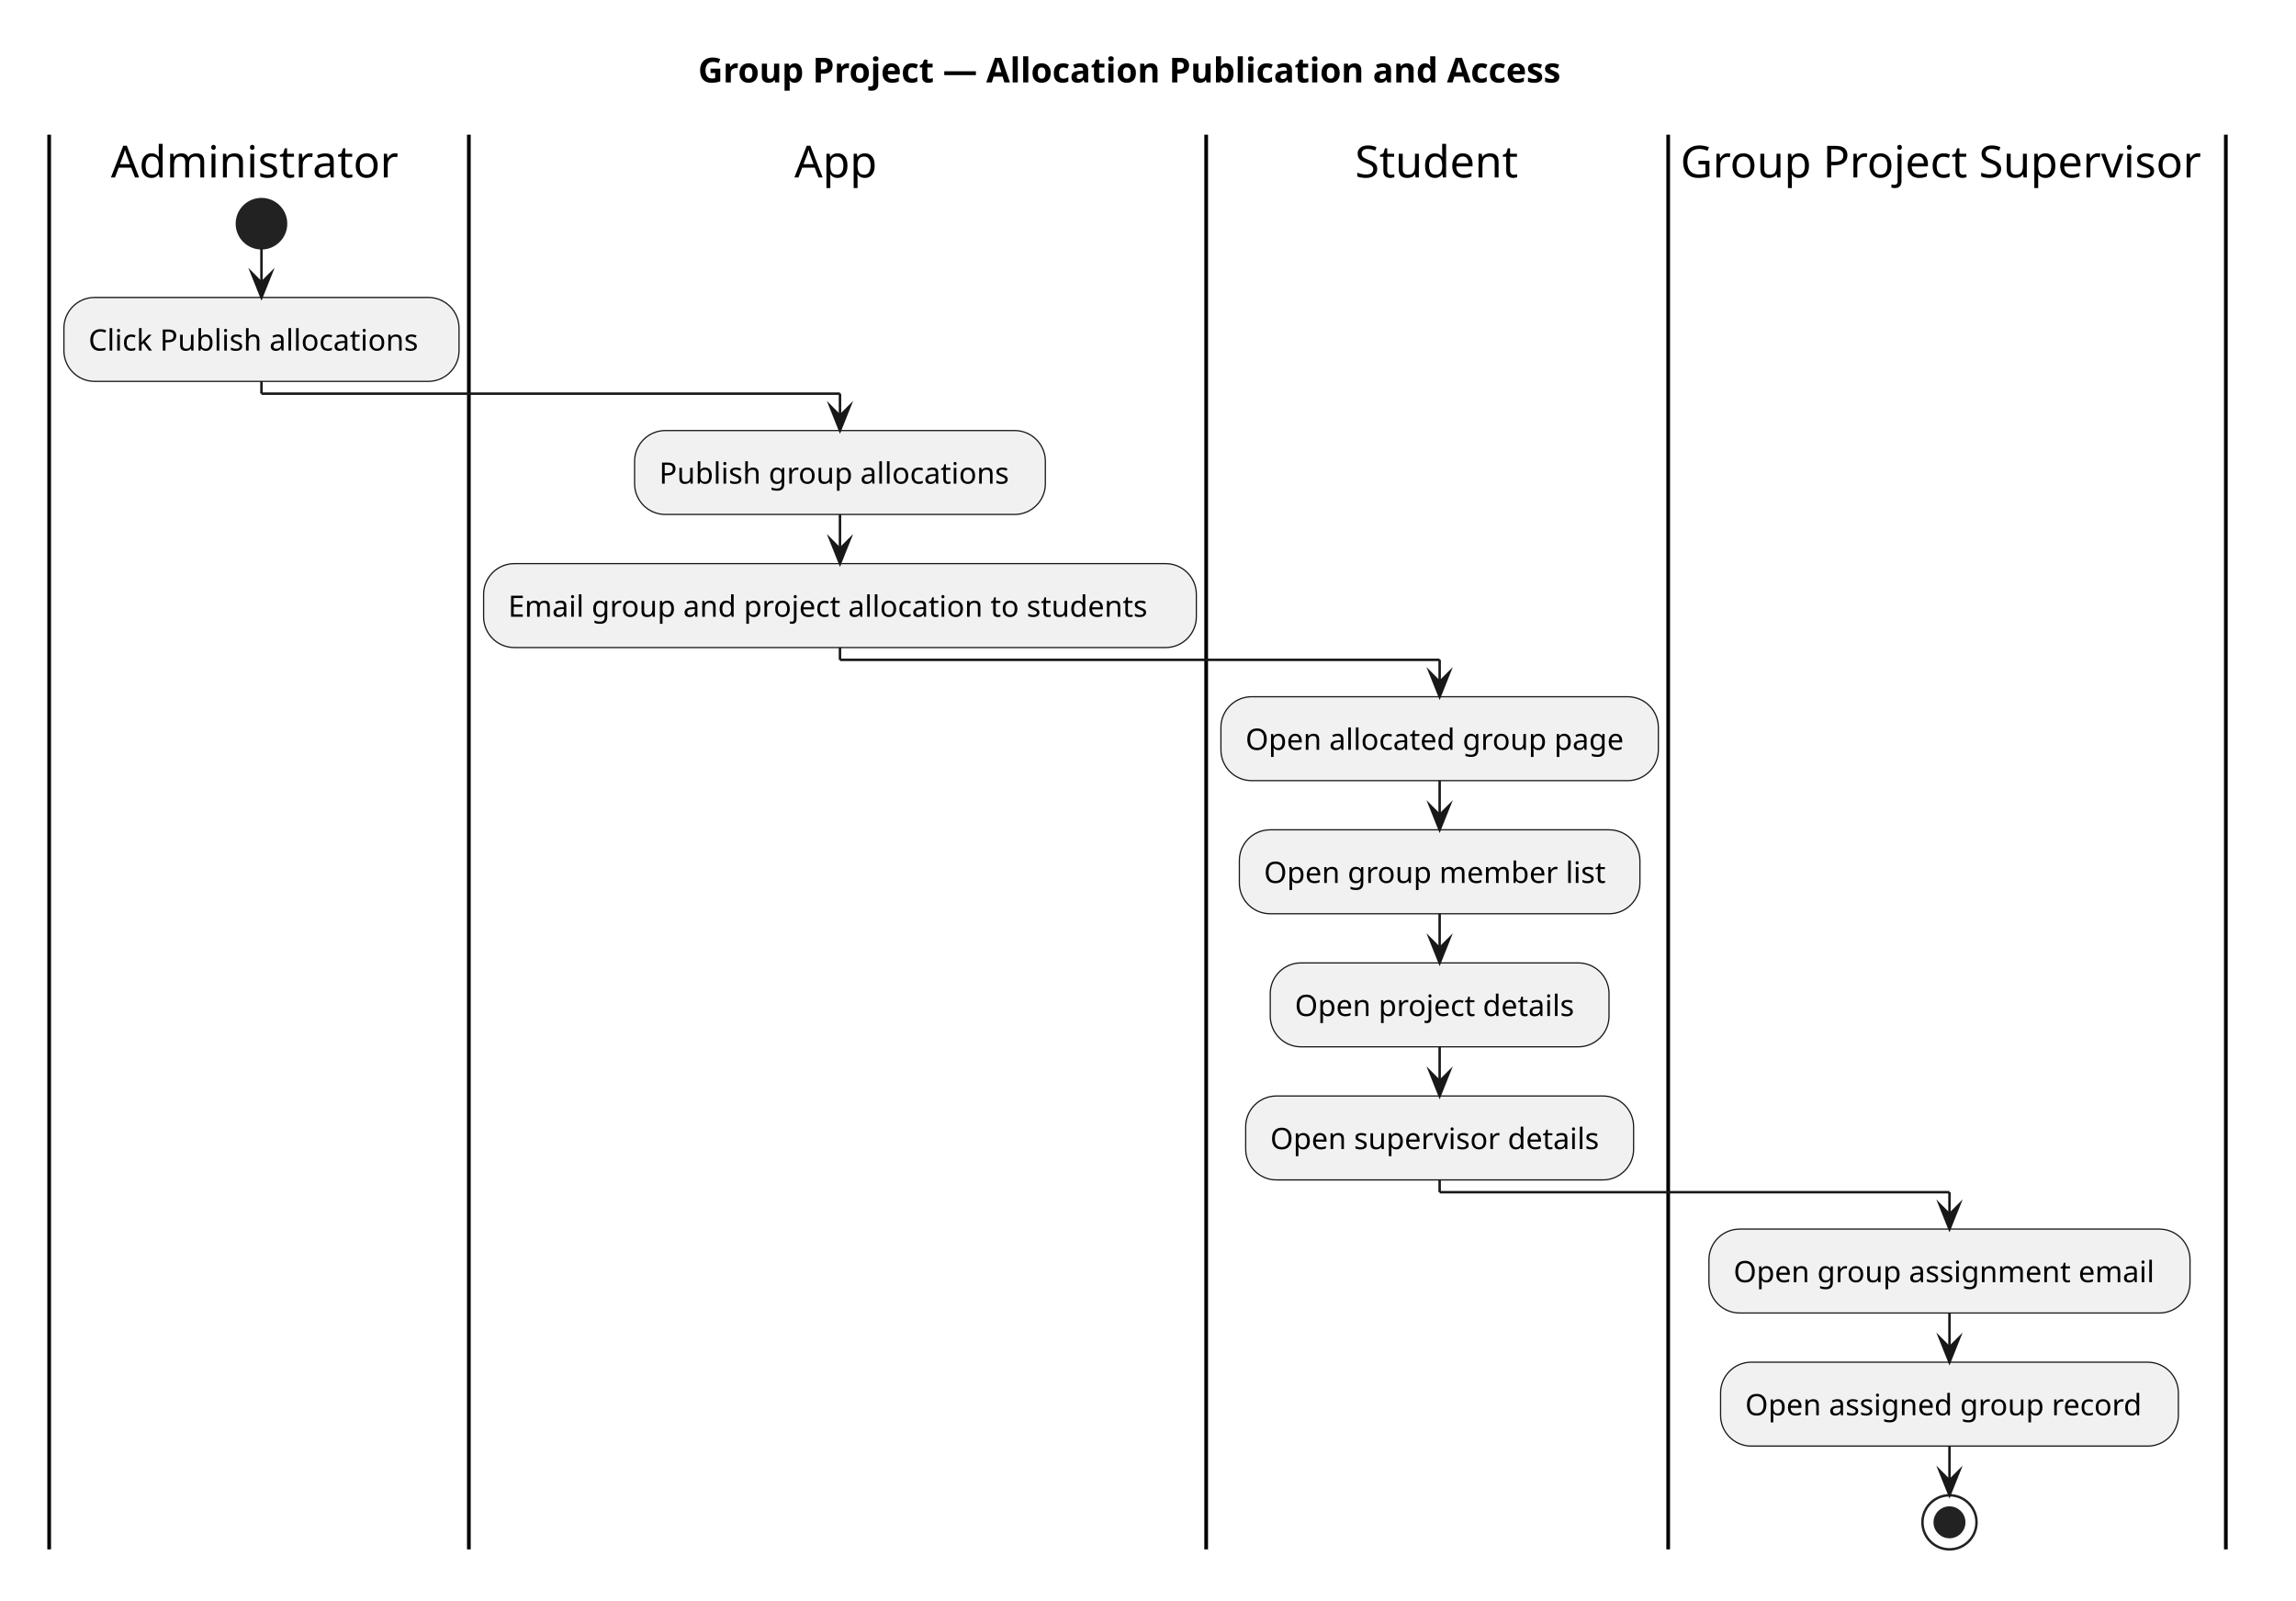
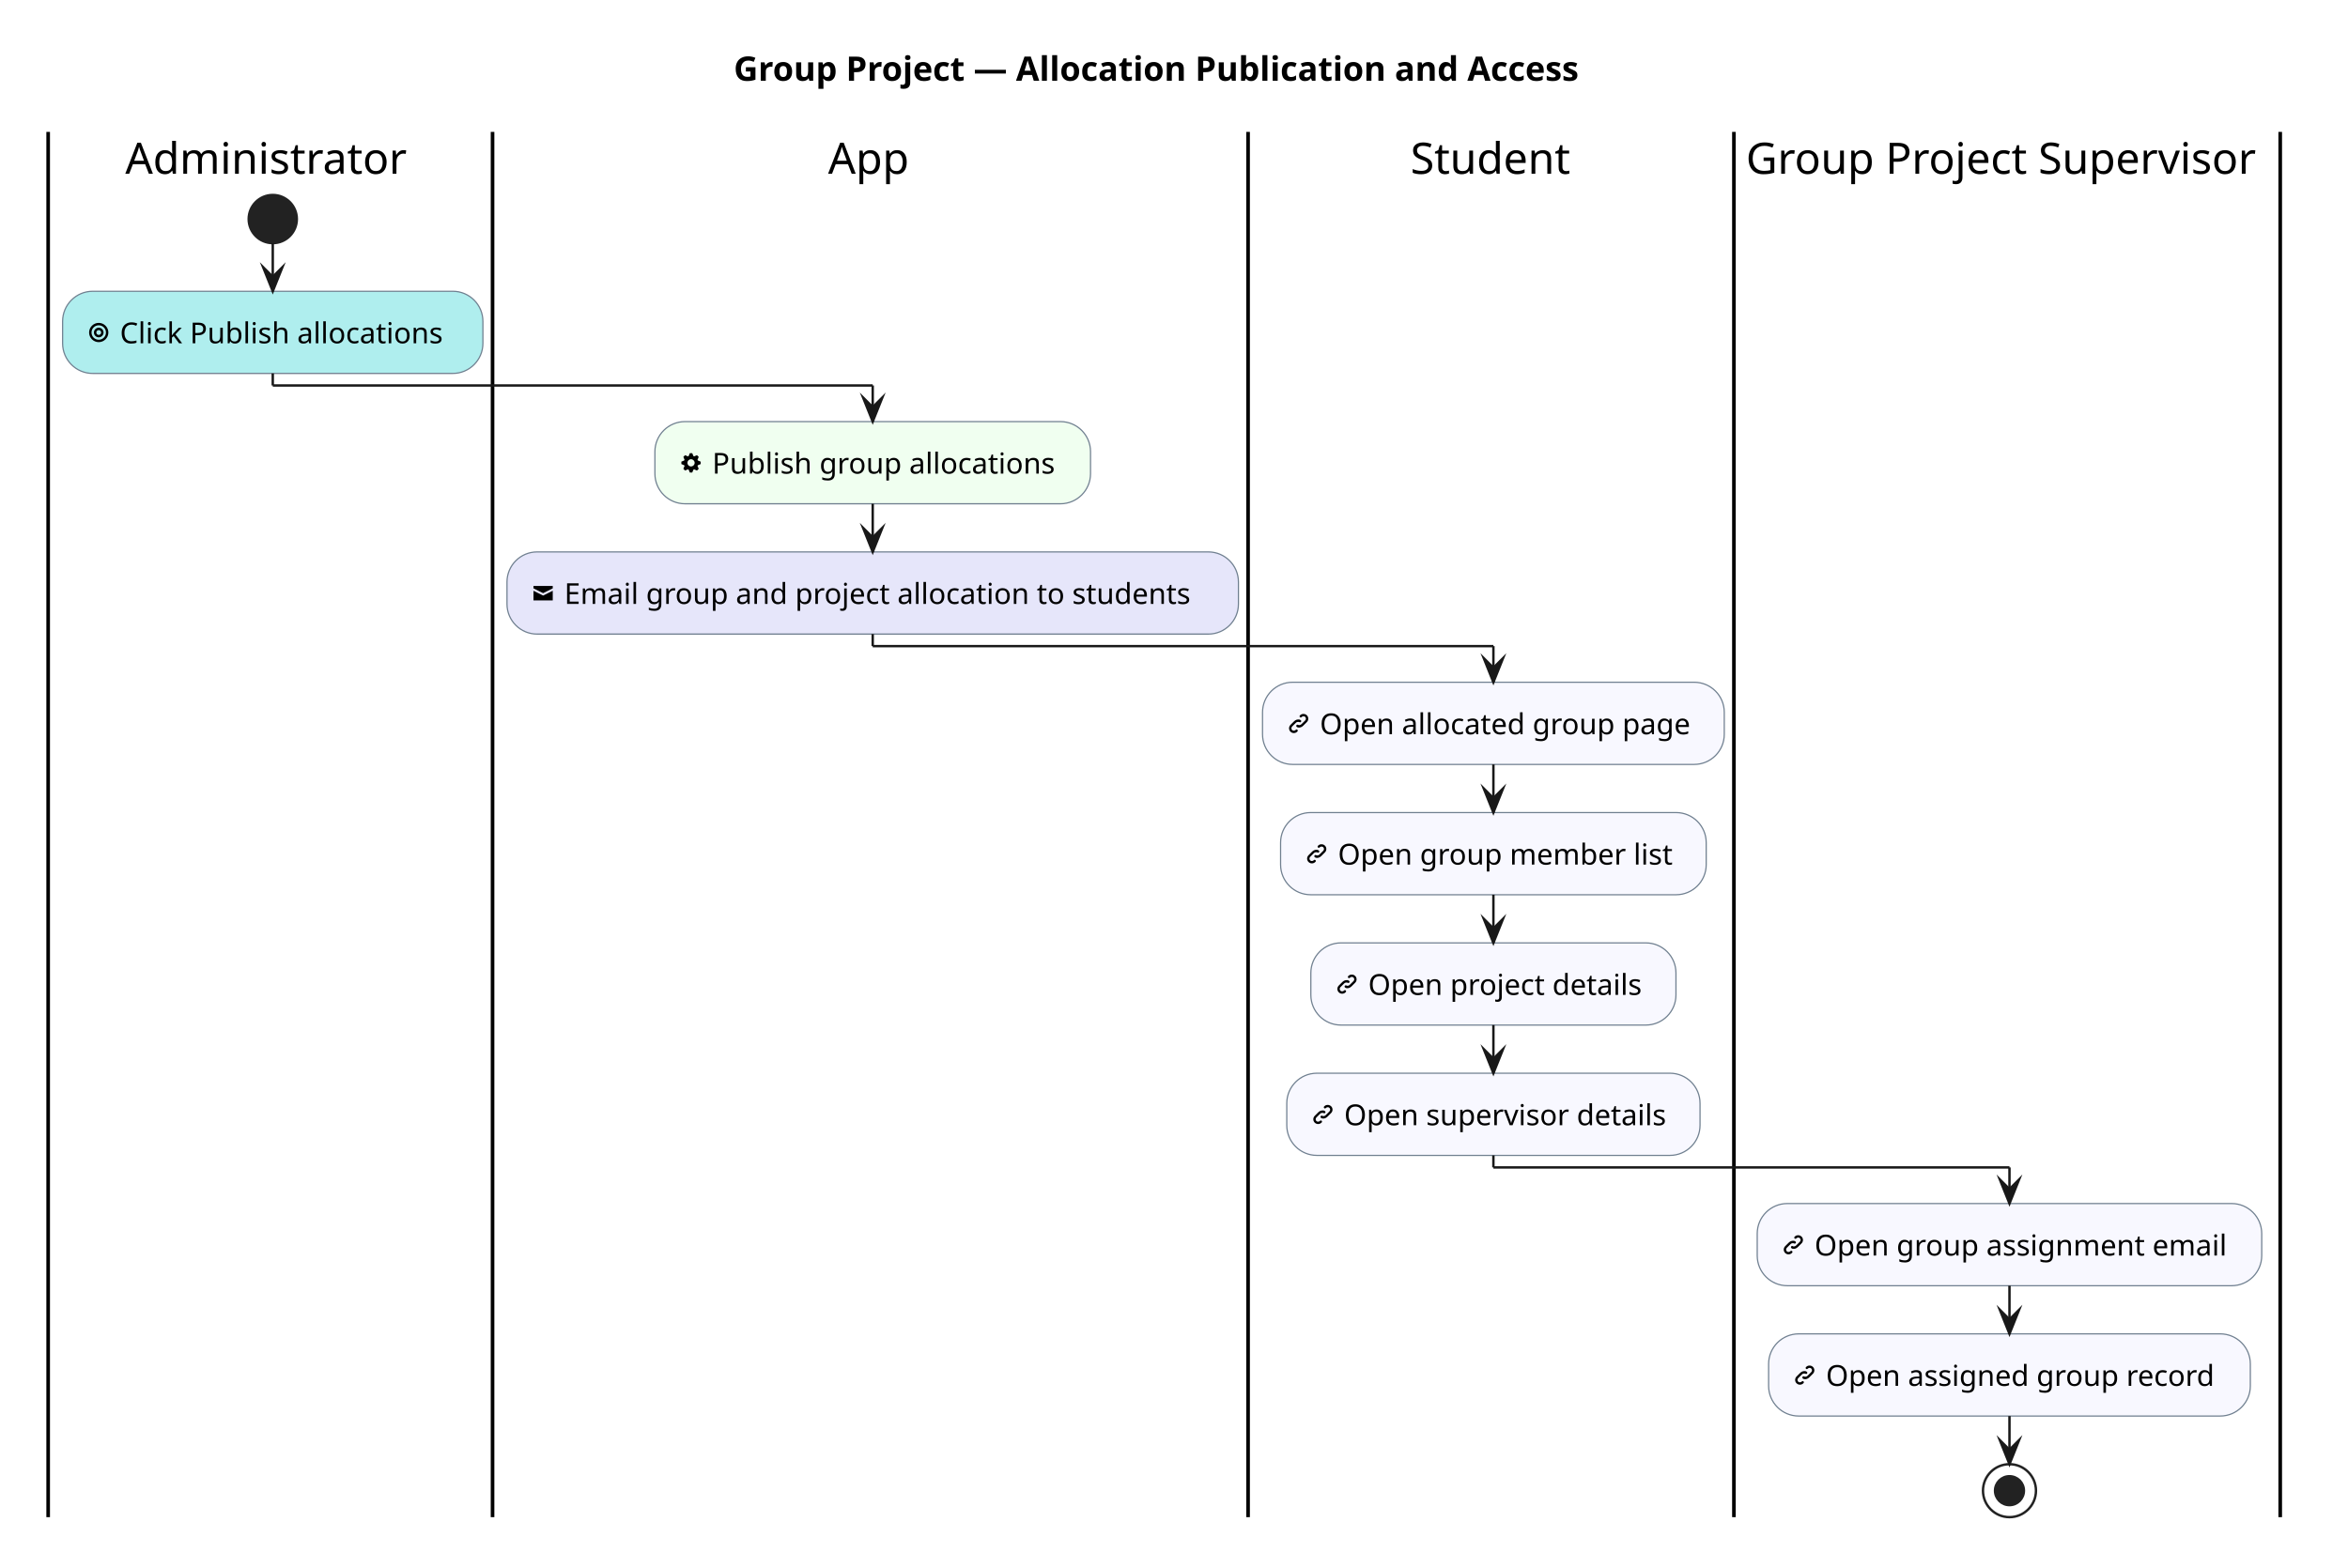
- <svg xmlns="http://www.w3.org/2000/svg" contentStyleType="text/css" data-diagram-type="ACTIVITY" height="651px" preserveAspectRatio="none" style="width:934px;height:651px;background:#FFFFFF;" version="1.1" viewBox="0 0 934 651" width="934px" zoomAndPan="magnify">
+ <svg xmlns="http://www.w3.org/2000/svg" contentStyleType="text/css" data-diagram-type="ACTIVITY" height="651px" preserveAspectRatio="none" style="width:975px;height:651px;background:#FFFFFF;" version="1.1" viewBox="0 0 975 651" width="975px" zoomAndPan="magnify">
  <defs />
  <g>
    <g class="title" data-source-line="2">
-       <text fill="#000000" font-family="sans-serif" font-size="14" font-weight="700" lengthAdjust="spacing" textLength="364.335" x="283.988" y="33.535">Group Project — Allocation Publication and Access</text>
+       <text fill="#000000" font-family="sans-serif" font-size="14" font-weight="700" lengthAdjust="spacing" textLength="364.335" x="304.684" y="33.535">Group Project — Allocation Publication and Access</text>
    </g>
-     <rect fill="none" height="21.199" style="stroke:none;stroke-width:1;" width="887.312" x="20" y="54.785" />
-     <ellipse cx="106.365" cy="90.984" fill="#222222" rx="10" ry="10" style="stroke:#222222;stroke-width:1;" />
-     <rect fill="#F1F1F1" height="34.133" rx="12.5" ry="12.5" style="stroke:#181818;stroke-width:0.5;" width="160.731" x="26" y="120.984" />
-     <text fill="#000000" font-family="sans-serif" font-size="12" lengthAdjust="spacing" textLength="140.731" x="36" y="142.586">Click Publish allocations</text>
+     <rect fill="none" height="21.199" style="stroke:none;stroke-width:1;" width="928.702" x="20" y="54.785" />
+     <ellipse cx="113.264" cy="90.984" fill="#222222" rx="10" ry="10" style="stroke:#222222;stroke-width:1;" />
+     <rect fill="#AFEEEE" height="34.133" rx="12.5" ry="12.5" style="stroke:#708090;stroke-width:0.5;" width="174.527" x="26" y="120.984" />
+     <path d="M41,134.117 C38.8,134.117 37,135.917 37,138.117 C37,140.317 38.8,142.117 41,142.117 C43.2,142.117 45,140.317 45,138.117 C45,135.917 43.2,134.117 41,134.117 M41,135.117 C42.66,135.117 44,136.457 44,138.117 C44,139.777 42.66,141.117 41,141.117 C39.34,141.117 38,139.777 38,138.117 C38,136.457 39.34,135.117 41,135.117 M41,136.117 C39.9,136.117 39,137.017 39,138.117 C39,139.217 39.9,140.117 41,140.117 C42.1,140.117 43,139.217 43,138.117 C43,137.017 42.1,136.117 41,136.117 M41,137.117 C41.56,137.117 42,137.557 42,138.117 C42,138.677 41.56,139.117 41,139.117 C40.44,139.117 40,138.677 40,138.117 C40,137.557 40.44,137.117 41,137.117" fill="#000000" />
+     <text fill="#000000" font-family="sans-serif" font-size="12" lengthAdjust="spacing" textLength="140.731" x="49.797" y="142.586">Click Publish allocations</text>
    <line style="stroke:#000000;stroke-width:1.5;" x1="20" x2="20" y1="54.785" y2="630.18" />
-     <rect fill="#F1F1F1" height="34.133" rx="12.5" ry="12.5" style="stroke:#181818;stroke-width:0.5;" width="167.094" x="258.151" y="175.117" />
-     <text fill="#000000" font-family="sans-serif" font-size="12" lengthAdjust="spacing" textLength="147.094" x="268.151" y="196.719">Publish group allocations</text>
-     <rect fill="#F1F1F1" height="34.133" rx="12.5" ry="12.5" style="stroke:#181818;stroke-width:0.5;" width="289.935" x="196.731" y="229.25" />
-     <text fill="#000000" font-family="sans-serif" font-size="12" lengthAdjust="spacing" textLength="269.935" x="206.731" y="250.852">Email group and project allocation to students</text>
-     <line style="stroke:#000000;stroke-width:1.5;" x1="190.731" x2="190.731" y1="54.785" y2="630.18" />
-     <rect fill="#F1F1F1" height="34.133" rx="12.5" ry="12.5" style="stroke:#181818;stroke-width:0.5;" width="177.945" x="496.666" y="283.383" />
-     <text fill="#000000" font-family="sans-serif" font-size="12" lengthAdjust="spacing" textLength="157.945" x="506.666" y="304.984">Open allocated group page</text>
-     <rect fill="#F1F1F1" height="34.133" rx="12.5" ry="12.5" style="stroke:#181818;stroke-width:0.5;" width="162.945" x="504.166" y="337.516" />
-     <text fill="#000000" font-family="sans-serif" font-size="12" lengthAdjust="spacing" textLength="142.945" x="514.166" y="359.117">Open group member list</text>
-     <rect fill="#F1F1F1" height="34.133" rx="12.5" ry="12.5" style="stroke:#181818;stroke-width:0.5;" width="137.815" x="516.731" y="391.648" />
-     <text fill="#000000" font-family="sans-serif" font-size="12" lengthAdjust="spacing" textLength="117.814" x="526.731" y="413.25">Open project details</text>
-     <rect fill="#F1F1F1" height="34.133" rx="12.5" ry="12.5" style="stroke:#181818;stroke-width:0.5;" width="157.801" x="506.738" y="445.781" />
-     <text fill="#000000" font-family="sans-serif" font-size="12" lengthAdjust="spacing" textLength="137.801" x="516.738" y="467.383">Open supervisor details</text>
-     <line style="stroke:#000000;stroke-width:1.5;" x1="490.666" x2="490.666" y1="54.785" y2="630.18" />
-     <rect fill="#F1F1F1" height="34.133" rx="12.5" ry="12.5" style="stroke:#181818;stroke-width:0.5;" width="195.699" x="695.188" y="499.914" />
-     <text fill="#000000" font-family="sans-serif" font-size="12" lengthAdjust="spacing" textLength="175.699" x="705.188" y="521.516">Open group assignment email</text>
-     <rect fill="#F1F1F1" height="34.133" rx="12.5" ry="12.5" style="stroke:#181818;stroke-width:0.5;" width="186.236" x="699.919" y="554.047" />
-     <text fill="#000000" font-family="sans-serif" font-size="12" lengthAdjust="spacing" textLength="166.236" x="709.919" y="575.648">Open assigned group record</text>
-     <ellipse cx="793.038" cy="619.18" fill="none" rx="11" ry="11" style="stroke:#222222;stroke-width:1;" />
-     <ellipse cx="793.038" cy="619.18" fill="#222222" rx="6" ry="6" style="stroke:#222222;stroke-width:1;" />
-     <line style="stroke:#000000;stroke-width:1.5;" x1="678.611" x2="678.611" y1="54.785" y2="630.18" />
-     <line style="stroke:#000000;stroke-width:1.5;" x1="905.464" x2="905.464" y1="54.785" y2="630.18" />
-     <line style="stroke:#181818;stroke-width:1;" x1="106.365" x2="106.365" y1="100.984" y2="120.984" />
-     <polygon fill="#181818" points="102.365,110.984,106.365,120.984,110.365,110.984,106.365,114.984" style="stroke:#181818;stroke-width:1;stroke-linejoin:miter;stroke-miterlimit:10;" />
-     <line style="stroke:#181818;stroke-width:1;" x1="341.698" x2="341.698" y1="209.25" y2="229.25" />
-     <polygon fill="#181818" points="337.698,219.25,341.698,229.25,345.698,219.25,341.698,223.25" style="stroke:#181818;stroke-width:1;stroke-linejoin:miter;stroke-miterlimit:10;" />
-     <line style="stroke:#181818;stroke-width:1;" x1="585.639" x2="585.639" y1="317.516" y2="337.516" />
-     <polygon fill="#181818" points="581.639,327.516,585.639,337.516,589.639,327.516,585.639,331.516" style="stroke:#181818;stroke-width:1;stroke-linejoin:miter;stroke-miterlimit:10;" />
-     <line style="stroke:#181818;stroke-width:1;" x1="585.639" x2="585.639" y1="371.648" y2="391.648" />
-     <polygon fill="#181818" points="581.639,381.648,585.639,391.648,589.639,381.648,585.639,385.648" style="stroke:#181818;stroke-width:1;stroke-linejoin:miter;stroke-miterlimit:10;" />
-     <line style="stroke:#181818;stroke-width:1;" x1="585.639" x2="585.639" y1="425.781" y2="445.781" />
-     <polygon fill="#181818" points="581.639,435.781,585.639,445.781,589.639,435.781,585.639,439.781" style="stroke:#181818;stroke-width:1;stroke-linejoin:miter;stroke-miterlimit:10;" />
-     <line style="stroke:#181818;stroke-width:1;" x1="793.038" x2="793.038" y1="534.047" y2="554.047" />
-     <polygon fill="#181818" points="789.038,544.047,793.038,554.047,797.038,544.047,793.038,548.047" style="stroke:#181818;stroke-width:1;stroke-linejoin:miter;stroke-miterlimit:10;" />
-     <line style="stroke:#181818;stroke-width:1;" x1="793.038" x2="793.038" y1="588.18" y2="608.18" />
-     <polygon fill="#181818" points="789.038,598.18,793.038,608.18,797.038,598.18,793.038,602.18" style="stroke:#181818;stroke-width:1;stroke-linejoin:miter;stroke-miterlimit:10;" />
-     <line style="stroke:#181818;stroke-width:1;" x1="106.365" x2="106.365" y1="155.117" y2="160.117" />
-     <line style="stroke:#181818;stroke-width:1;" x1="106.365" x2="341.698" y1="160.117" y2="160.117" />
-     <line style="stroke:#181818;stroke-width:1;" x1="341.698" x2="341.698" y1="160.117" y2="175.117" />
-     <polygon fill="#181818" points="337.698,165.117,341.698,175.117,345.698,165.117,341.698,169.117" style="stroke:#181818;stroke-width:1;stroke-linejoin:miter;stroke-miterlimit:10;" />
-     <line style="stroke:#181818;stroke-width:1;" x1="341.698" x2="341.698" y1="263.383" y2="268.383" />
-     <line style="stroke:#181818;stroke-width:1;" x1="341.698" x2="585.639" y1="268.383" y2="268.383" />
-     <line style="stroke:#181818;stroke-width:1;" x1="585.639" x2="585.639" y1="268.383" y2="283.383" />
-     <polygon fill="#181818" points="581.639,273.383,585.639,283.383,589.639,273.383,585.639,277.383" style="stroke:#181818;stroke-width:1;stroke-linejoin:miter;stroke-miterlimit:10;" />
-     <line style="stroke:#181818;stroke-width:1;" x1="585.639" x2="585.639" y1="479.914" y2="484.914" />
-     <line style="stroke:#181818;stroke-width:1;" x1="585.639" x2="793.038" y1="484.914" y2="484.914" />
-     <line style="stroke:#181818;stroke-width:1;" x1="793.038" x2="793.038" y1="484.914" y2="499.914" />
-     <polygon fill="#181818" points="789.038,489.914,793.038,499.914,797.038,489.914,793.038,493.914" style="stroke:#181818;stroke-width:1;stroke-linejoin:miter;stroke-miterlimit:10;" />
-     <text fill="#000000" font-family="sans-serif" font-size="18" lengthAdjust="spacing" textLength="120.498" x="45.116" y="72.188">Administrator</text>
-     <text fill="#000000" font-family="sans-serif" font-size="18" lengthAdjust="spacing" textLength="35.077" x="323.16" y="72.188">App</text>
-     <text fill="#000000" font-family="sans-serif" font-size="18" lengthAdjust="spacing" textLength="66.858" x="551.21" y="72.188">Student</text>
-     <text fill="#000000" font-family="sans-serif" font-size="18" lengthAdjust="spacing" textLength="216.852" x="683.611" y="72.188">Group Project Supervisor</text>
+     <rect fill="#F0FFF0" height="34.133" rx="12.5" ry="12.5" style="stroke:#708090;stroke-width:0.5;" width="180.891" x="271.948" y="175.117" />
+     <path d="M286.448,188.25 L285.948,189.44 C285.848,189.47 285.758,189.52 285.668,189.57 L284.478,189.07 L283.758,189.79 L284.258,190.98 C284.208,191.08 284.168,191.16 284.128,191.26 L282.938,191.76 L282.938,192.76 L284.128,193.26 C284.168,193.36 284.208,193.44 284.258,193.54 L283.758,194.73 L284.478,195.45 L285.668,194.95 C285.758,194.99 285.848,195.04 285.948,195.08 L286.448,196.27 L287.448,196.27 L287.948,195.08 C288.038,195.04 288.138,195 288.228,194.95 L289.418,195.45 L290.138,194.73 L289.638,193.54 C289.678,193.45 289.728,193.35 289.768,193.26 L290.958,192.76 L290.958,191.76 L289.768,191.26 C289.738,191.17 289.688,191.07 289.638,190.98 L290.138,189.79 L289.418,189.07 L288.228,189.57 C288.138,189.53 288.038,189.48 287.948,189.44 L287.448,188.25 L286.448,188.25 M286.948,190.75 C287.778,190.75 288.448,191.42 288.448,192.25 C288.448,193.08 287.778,193.75 286.948,193.75 C286.118,193.75 285.448,193.08 285.448,192.25 C285.448,191.42 286.118,190.75 286.948,190.75" fill="#000000" />
+     <text fill="#000000" font-family="sans-serif" font-size="12" lengthAdjust="spacing" textLength="147.094" x="295.745" y="196.719">Publish group allocations</text>
+     <rect fill="#E6E6FA" height="34.133" rx="12.5" ry="12.5" style="stroke:#708090;stroke-width:0.5;" width="303.732" x="210.527" y="229.25" />
+     <path d="M221.527,243.383 L221.527,244.383 L225.527,246.383 L229.527,244.383 L229.527,243.383 L221.527,243.383 M221.527,245.383 L221.527,249.383 L229.527,249.383 L229.527,245.383 L225.527,247.383 L221.527,245.383" fill="#000000" />
+     <text fill="#000000" font-family="sans-serif" font-size="12" lengthAdjust="spacing" textLength="269.935" x="234.324" y="250.852">Email group and project allocation to students</text>
+     <line style="stroke:#000000;stroke-width:1.5;" x1="204.527" x2="204.527" y1="54.785" y2="630.18" />
+     <rect fill="#F8F8FF" height="34.133" rx="12.5" ry="12.5" style="stroke:#708090;stroke-width:0.5;" width="191.742" x="524.26" y="283.383" />
+     <path d="M541.14,296.546 C540.96,296.556 540.78,296.576 540.61,296.636 C540.34,296.736 540.08,296.886 539.86,297.106 A0.5,0.5 0 1 0 540.55,297.796 C540.66,297.686 540.79,297.626 540.93,297.576 C541.28,297.456 541.71,297.506 541.99,297.796 C542.38,298.186 542.38,298.836 541.99,299.236 L540.49,300.736 C540.05,301.176 539.69,301.216 539.43,301.206 C539.17,301.196 539.02,301.076 539.02,301.076 A0.5,0.5 0 1 0 538.52,301.956 C538.86,302.176 538.86,302.176 539.36,302.206 C539.86,302.236 540.56,302.046 541.17,301.426 L542.67,299.926 C543.45,299.146 543.45,297.886 542.67,297.116 C542.39,296.836 542.06,296.666 541.7,296.586 C541.52,296.546 541.32,296.546 541.14,296.556 M539.14,298.856 C538.64,298.836 537.95,299.006 537.36,299.606 L535.86,301.106 C535.08,301.886 535.08,303.146 535.86,303.916 C536.42,304.476 537.22,304.636 537.92,304.386 C538.19,304.286 538.45,304.136 538.67,303.916 A0.5,0.5 0 1 0 537.98,303.226 C537.87,303.336 537.74,303.396 537.6,303.446 C537.25,303.566 536.82,303.516 536.54,303.226 C536.15,302.836 536.15,302.186 536.54,301.786 L538.04,300.286 C538.44,299.886 538.79,299.836 539.07,299.846 C539.35,299.856 539.54,299.936 539.54,299.936 A0.5,0.5 0 1 0 539.98,299.056 C539.64,298.856 539.64,298.856 539.14,298.836" fill="#000000" />
+     <text fill="#000000" font-family="sans-serif" font-size="12" lengthAdjust="spacing" textLength="157.945" x="548.057" y="304.984">Open allocated group page</text>
+     <rect fill="#F8F8FF" height="34.133" rx="12.5" ry="12.5" style="stroke:#708090;stroke-width:0.5;" width="176.742" x="531.76" y="337.516" />
+     <path d="M548.64,350.678 C548.46,350.688 548.28,350.708 548.11,350.768 C547.84,350.868 547.58,351.018 547.36,351.238 A0.5,0.5 0 1 0 548.05,351.928 C548.16,351.818 548.29,351.758 548.43,351.708 C548.78,351.588 549.21,351.638 549.49,351.928 C549.88,352.318 549.88,352.968 549.49,353.368 L547.99,354.868 C547.55,355.308 547.19,355.348 546.93,355.338 C546.67,355.328 546.52,355.208 546.52,355.208 A0.5,0.5 0 1 0 546.02,356.088 C546.36,356.308 546.36,356.308 546.86,356.338 C547.36,356.368 548.06,356.178 548.67,355.558 L550.17,354.058 C550.95,353.278 550.95,352.018 550.17,351.248 C549.89,350.968 549.56,350.798 549.2,350.718 C549.02,350.678 548.82,350.678 548.64,350.688 M546.64,352.988 C546.14,352.968 545.45,353.138 544.86,353.738 L543.36,355.238 C542.58,356.018 542.58,357.278 543.36,358.048 C543.92,358.608 544.72,358.768 545.42,358.518 C545.69,358.418 545.95,358.268 546.17,358.048 A0.5,0.5 0 1 0 545.48,357.358 C545.37,357.468 545.24,357.528 545.1,357.578 C544.75,357.698 544.32,357.648 544.04,357.358 C543.65,356.968 543.65,356.318 544.04,355.918 L545.54,354.418 C545.94,354.018 546.29,353.968 546.57,353.978 C546.85,353.988 547.04,354.068 547.04,354.068 A0.5,0.5 0 1 0 547.48,353.188 C547.14,352.988 547.14,352.988 546.64,352.968" fill="#000000" />
+     <text fill="#000000" font-family="sans-serif" font-size="12" lengthAdjust="spacing" textLength="142.945" x="555.557" y="359.117">Open group member list</text>
+     <rect fill="#F8F8FF" height="34.133" rx="12.5" ry="12.5" style="stroke:#708090;stroke-width:0.5;" width="151.611" x="544.325" y="391.648" />
+     <path d="M561.205,404.811 C561.025,404.821 560.845,404.841 560.675,404.901 C560.405,405.001 560.145,405.151 559.925,405.371 A0.5,0.5 0 1 0 560.615,406.061 C560.725,405.951 560.855,405.891 560.995,405.841 C561.345,405.721 561.775,405.771 562.055,406.061 C562.445,406.451 562.445,407.101 562.055,407.501 L560.555,409.001 C560.115,409.441 559.755,409.481 559.495,409.471 C559.235,409.461 559.085,409.341 559.085,409.341 A0.5,0.5 0 1 0 558.585,410.221 C558.925,410.441 558.925,410.441 559.425,410.471 C559.925,410.501 560.625,410.311 561.235,409.691 L562.735,408.191 C563.515,407.411 563.515,406.151 562.735,405.381 C562.455,405.101 562.125,404.931 561.765,404.851 C561.585,404.811 561.385,404.811 561.205,404.821 M559.205,407.121 C558.705,407.101 558.015,407.271 557.425,407.871 L555.925,409.371 C555.145,410.151 555.145,411.411 555.925,412.181 C556.485,412.741 557.285,412.901 557.985,412.651 C558.255,412.551 558.515,412.401 558.735,412.181 A0.5,0.5 0 1 0 558.045,411.491 C557.935,411.601 557.805,411.661 557.665,411.711 C557.315,411.831 556.885,411.781 556.605,411.491 C556.215,411.101 556.215,410.451 556.605,410.051 L558.105,408.551 C558.505,408.151 558.855,408.101 559.135,408.111 C559.415,408.121 559.605,408.201 559.605,408.201 A0.5,0.5 0 1 0 560.045,407.321 C559.705,407.121 559.705,407.121 559.205,407.101" fill="#000000" />
+     <text fill="#000000" font-family="sans-serif" font-size="12" lengthAdjust="spacing" textLength="117.814" x="568.122" y="413.25">Open project details</text>
+     <rect fill="#F8F8FF" height="34.133" rx="12.5" ry="12.5" style="stroke:#708090;stroke-width:0.5;" width="171.598" x="534.332" y="445.781" />
+     <path d="M551.212,458.944 C551.032,458.954 550.852,458.974 550.682,459.034 C550.412,459.134 550.152,459.284 549.932,459.504 A0.5,0.5 0 1 0 550.622,460.194 C550.732,460.084 550.862,460.024 551.002,459.974 C551.352,459.854 551.782,459.904 552.062,460.194 C552.452,460.584 552.452,461.234 552.062,461.634 L550.562,463.134 C550.122,463.574 549.762,463.614 549.502,463.604 C549.242,463.594 549.092,463.474 549.092,463.474 A0.5,0.5 0 1 0 548.592,464.354 C548.932,464.574 548.932,464.574 549.432,464.604 C549.932,464.634 550.632,464.444 551.242,463.824 L552.742,462.324 C553.522,461.544 553.522,460.284 552.742,459.514 C552.462,459.234 552.132,459.064 551.772,458.984 C551.592,458.944 551.392,458.944 551.212,458.954 M549.212,461.254 C548.712,461.234 548.022,461.404 547.432,462.004 L545.932,463.504 C545.152,464.284 545.152,465.544 545.932,466.314 C546.492,466.874 547.292,467.034 547.992,466.784 C548.262,466.684 548.522,466.534 548.742,466.314 A0.5,0.5 0 1 0 548.052,465.624 C547.942,465.734 547.812,465.794 547.672,465.844 C547.322,465.964 546.892,465.914 546.612,465.624 C546.222,465.234 546.222,464.584 546.612,464.184 L548.112,462.684 C548.512,462.284 548.862,462.234 549.142,462.244 C549.422,462.254 549.612,462.334 549.612,462.334 A0.5,0.5 0 1 0 550.052,461.454 C549.712,461.254 549.712,461.254 549.212,461.234" fill="#000000" />
+     <text fill="#000000" font-family="sans-serif" font-size="12" lengthAdjust="spacing" textLength="137.801" x="558.129" y="467.383">Open supervisor details</text>
+     <line style="stroke:#000000;stroke-width:1.5;" x1="518.26" x2="518.26" y1="54.785" y2="630.18" />
+     <rect fill="#F8F8FF" height="34.133" rx="12.5" ry="12.5" style="stroke:#708090;stroke-width:0.5;" width="209.496" x="729.68" y="499.914" />
+     <path d="M746.56,513.077 C746.38,513.087 746.2,513.107 746.03,513.167 C745.76,513.267 745.5,513.417 745.28,513.637 A0.5,0.5 0 1 0 745.97,514.327 C746.08,514.217 746.21,514.157 746.35,514.107 C746.7,513.987 747.13,514.037 747.41,514.327 C747.8,514.717 747.8,515.367 747.41,515.767 L745.91,517.267 C745.47,517.707 745.11,517.747 744.85,517.737 C744.59,517.727 744.44,517.607 744.44,517.607 A0.5,0.5 0 1 0 743.94,518.487 C744.28,518.707 744.28,518.707 744.78,518.737 C745.28,518.767 745.98,518.577 746.59,517.957 L748.09,516.457 C748.87,515.677 748.87,514.417 748.09,513.647 C747.81,513.367 747.48,513.197 747.12,513.117 C746.94,513.077 746.74,513.077 746.56,513.087 M744.56,515.387 C744.06,515.367 743.37,515.537 742.78,516.137 L741.28,517.637 C740.5,518.417 740.5,519.677 741.28,520.447 C741.84,521.007 742.64,521.167 743.34,520.917 C743.61,520.817 743.87,520.667 744.09,520.447 A0.5,0.5 0 1 0 743.4,519.757 C743.29,519.867 743.16,519.927 743.02,519.977 C742.67,520.097 742.24,520.047 741.96,519.757 C741.57,519.367 741.57,518.717 741.96,518.317 L743.46,516.817 C743.86,516.417 744.21,516.367 744.49,516.377 C744.77,516.387 744.96,516.467 744.96,516.467 A0.5,0.5 0 1 0 745.4,515.587 C745.06,515.387 745.06,515.387 744.56,515.367" fill="#000000" />
+     <text fill="#000000" font-family="sans-serif" font-size="12" lengthAdjust="spacing" textLength="175.699" x="753.477" y="521.516">Open group assignment email</text>
+     <rect fill="#F8F8FF" height="34.133" rx="12.5" ry="12.5" style="stroke:#708090;stroke-width:0.5;" width="200.033" x="734.412" y="554.047" />
+     <path d="M751.292,567.21 C751.112,567.22 750.932,567.24 750.762,567.3 C750.492,567.4 750.232,567.55 750.012,567.77 A0.5,0.5 0 1 0 750.702,568.46 C750.812,568.35 750.942,568.29 751.082,568.24 C751.432,568.12 751.862,568.17 752.142,568.46 C752.532,568.85 752.532,569.5 752.142,569.9 L750.642,571.4 C750.202,571.84 749.842,571.88 749.582,571.87 C749.322,571.86 749.172,571.74 749.172,571.74 A0.5,0.5 0 1 0 748.672,572.62 C749.012,572.84 749.012,572.84 749.512,572.87 C750.012,572.9 750.712,572.71 751.322,572.09 L752.822,570.59 C753.602,569.81 753.602,568.55 752.822,567.78 C752.542,567.5 752.212,567.33 751.852,567.25 C751.672,567.21 751.472,567.21 751.292,567.22 M749.292,569.52 C748.792,569.5 748.102,569.67 747.512,570.27 L746.012,571.77 C745.232,572.55 745.232,573.81 746.012,574.58 C746.572,575.14 747.372,575.3 748.072,575.05 C748.342,574.95 748.602,574.8 748.822,574.58 A0.5,0.5 0 1 0 748.132,573.89 C748.022,574 747.892,574.06 747.752,574.11 C747.402,574.23 746.972,574.18 746.692,573.89 C746.302,573.5 746.302,572.85 746.692,572.45 L748.192,570.95 C748.592,570.55 748.942,570.5 749.222,570.51 C749.502,570.52 749.692,570.6 749.692,570.6 A0.5,0.5 0 1 0 750.132,569.72 C749.792,569.52 749.792,569.52 749.292,569.5" fill="#000000" />
+     <text fill="#000000" font-family="sans-serif" font-size="12" lengthAdjust="spacing" textLength="166.236" x="758.208" y="575.648">Open assigned group record</text>
+     <ellipse cx="834.428" cy="619.18" fill="none" rx="11" ry="11" style="stroke:#222222;stroke-width:1;" />
+     <ellipse cx="834.428" cy="619.18" fill="#222222" rx="6" ry="6" style="stroke:#222222;stroke-width:1;" />
+     <line style="stroke:#000000;stroke-width:1.5;" x1="720.002" x2="720.002" y1="54.785" y2="630.18" />
+     <line style="stroke:#000000;stroke-width:1.5;" x1="946.855" x2="946.855" y1="54.785" y2="630.18" />
+     <line style="stroke:#181818;stroke-width:1;" x1="113.264" x2="113.264" y1="100.984" y2="120.984" />
+     <polygon fill="#181818" points="109.264,110.984,113.264,120.984,117.264,110.984,113.264,114.984" style="stroke:#181818;stroke-width:1;stroke-linejoin:miter;stroke-miterlimit:10;" />
+     <line style="stroke:#181818;stroke-width:1;" x1="362.394" x2="362.394" y1="209.25" y2="229.25" />
+     <polygon fill="#181818" points="358.394,219.25,362.394,229.25,366.394,219.25,362.394,223.25" style="stroke:#181818;stroke-width:1;stroke-linejoin:miter;stroke-miterlimit:10;" />
+     <line style="stroke:#181818;stroke-width:1;" x1="620.131" x2="620.131" y1="317.516" y2="337.516" />
+     <polygon fill="#181818" points="616.131,327.516,620.131,337.516,624.131,327.516,620.131,331.516" style="stroke:#181818;stroke-width:1;stroke-linejoin:miter;stroke-miterlimit:10;" />
+     <line style="stroke:#181818;stroke-width:1;" x1="620.131" x2="620.131" y1="371.648" y2="391.648" />
+     <polygon fill="#181818" points="616.131,381.648,620.131,391.648,624.131,381.648,620.131,385.648" style="stroke:#181818;stroke-width:1;stroke-linejoin:miter;stroke-miterlimit:10;" />
+     <line style="stroke:#181818;stroke-width:1;" x1="620.131" x2="620.131" y1="425.781" y2="445.781" />
+     <polygon fill="#181818" points="616.131,435.781,620.131,445.781,624.131,435.781,620.131,439.781" style="stroke:#181818;stroke-width:1;stroke-linejoin:miter;stroke-miterlimit:10;" />
+     <line style="stroke:#181818;stroke-width:1;" x1="834.428" x2="834.428" y1="534.047" y2="554.047" />
+     <polygon fill="#181818" points="830.428,544.047,834.428,554.047,838.428,544.047,834.428,548.047" style="stroke:#181818;stroke-width:1;stroke-linejoin:miter;stroke-miterlimit:10;" />
+     <line style="stroke:#181818;stroke-width:1;" x1="834.428" x2="834.428" y1="588.18" y2="608.18" />
+     <polygon fill="#181818" points="830.428,598.18,834.428,608.18,838.428,598.18,834.428,602.18" style="stroke:#181818;stroke-width:1;stroke-linejoin:miter;stroke-miterlimit:10;" />
+     <line style="stroke:#181818;stroke-width:1;" x1="113.264" x2="113.264" y1="155.117" y2="160.117" />
+     <line style="stroke:#181818;stroke-width:1;" x1="113.264" x2="362.394" y1="160.117" y2="160.117" />
+     <line style="stroke:#181818;stroke-width:1;" x1="362.394" x2="362.394" y1="160.117" y2="175.117" />
+     <polygon fill="#181818" points="358.394,165.117,362.394,175.117,366.394,165.117,362.394,169.117" style="stroke:#181818;stroke-width:1;stroke-linejoin:miter;stroke-miterlimit:10;" />
+     <line style="stroke:#181818;stroke-width:1;" x1="362.394" x2="362.394" y1="263.383" y2="268.383" />
+     <line style="stroke:#181818;stroke-width:1;" x1="362.394" x2="620.131" y1="268.383" y2="268.383" />
+     <line style="stroke:#181818;stroke-width:1;" x1="620.131" x2="620.131" y1="268.383" y2="283.383" />
+     <polygon fill="#181818" points="616.131,273.383,620.131,283.383,624.131,273.383,620.131,277.383" style="stroke:#181818;stroke-width:1;stroke-linejoin:miter;stroke-miterlimit:10;" />
+     <line style="stroke:#181818;stroke-width:1;" x1="620.131" x2="620.131" y1="479.914" y2="484.914" />
+     <line style="stroke:#181818;stroke-width:1;" x1="620.131" x2="834.428" y1="484.914" y2="484.914" />
+     <line style="stroke:#181818;stroke-width:1;" x1="834.428" x2="834.428" y1="484.914" y2="499.914" />
+     <polygon fill="#181818" points="830.428,489.914,834.428,499.914,838.428,489.914,834.428,493.914" style="stroke:#181818;stroke-width:1;stroke-linejoin:miter;stroke-miterlimit:10;" />
+     <text fill="#000000" font-family="sans-serif" font-size="18" lengthAdjust="spacing" textLength="120.498" x="52.015" y="72.188">Administrator</text>
+     <text fill="#000000" font-family="sans-serif" font-size="18" lengthAdjust="spacing" textLength="35.077" x="343.855" y="72.188">App</text>
+     <text fill="#000000" font-family="sans-serif" font-size="18" lengthAdjust="spacing" textLength="66.858" x="585.702" y="72.188">Student</text>
+     <text fill="#000000" font-family="sans-serif" font-size="18" lengthAdjust="spacing" textLength="216.852" x="725.002" y="72.188">Group Project Supervisor</text>
  </g>
</svg>
